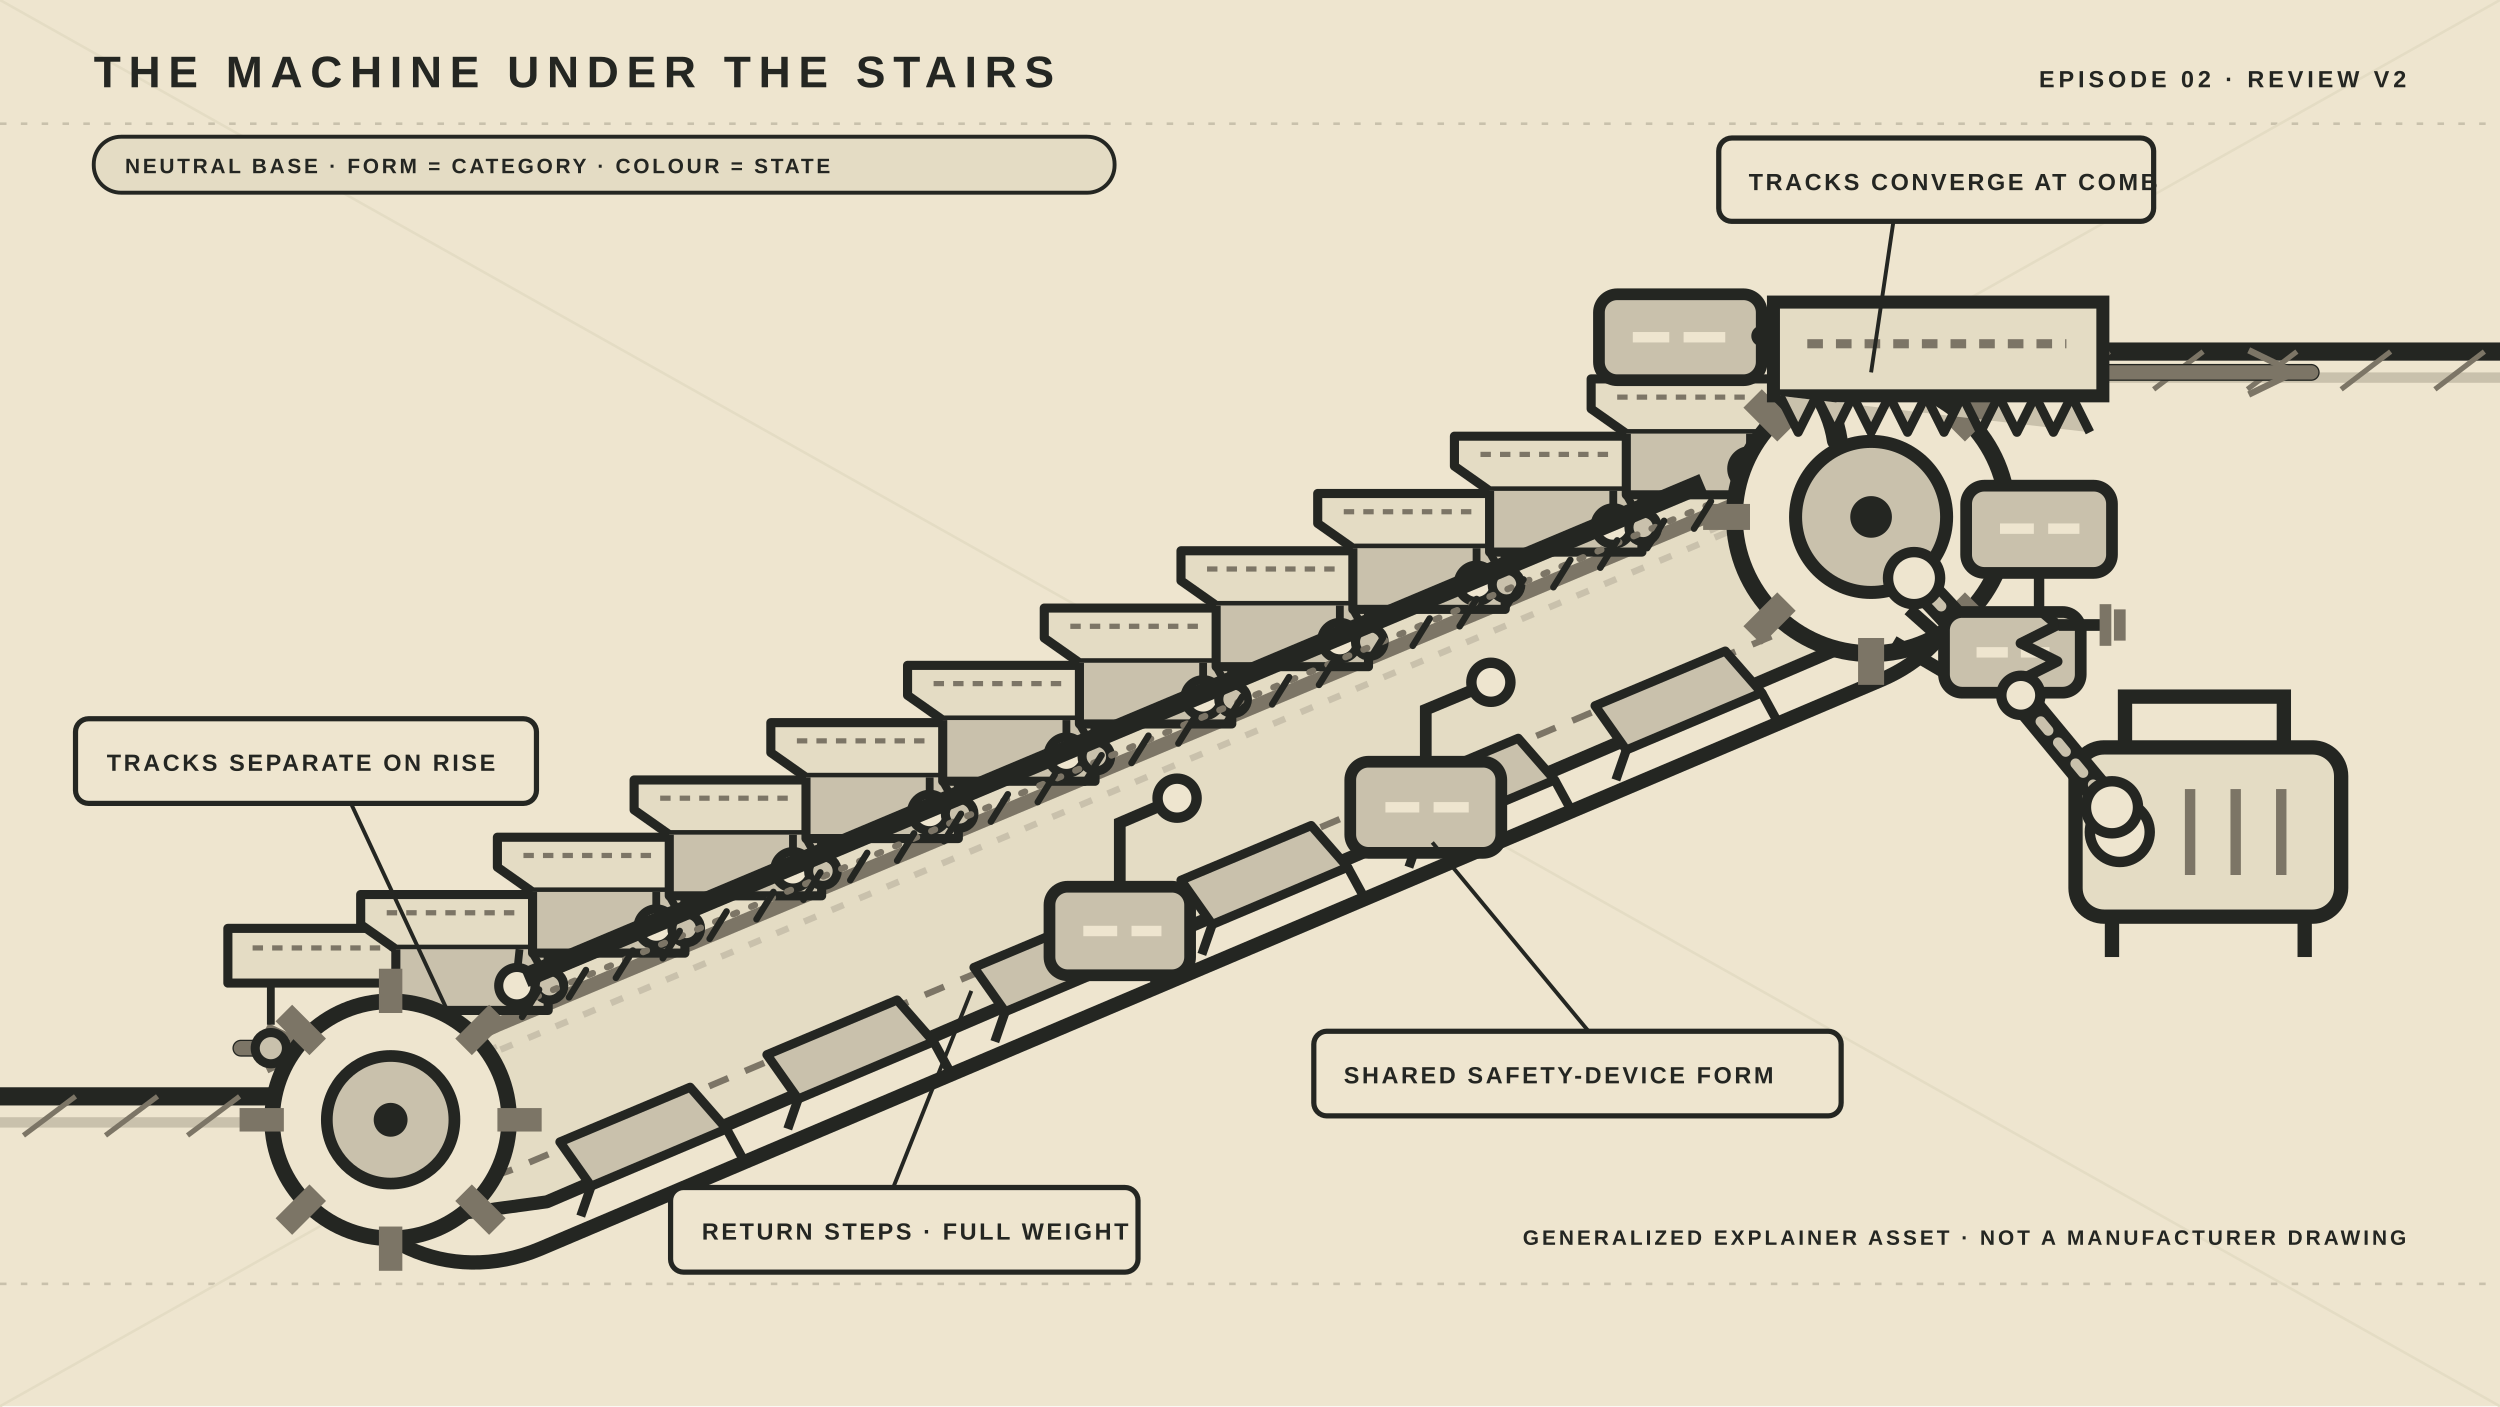
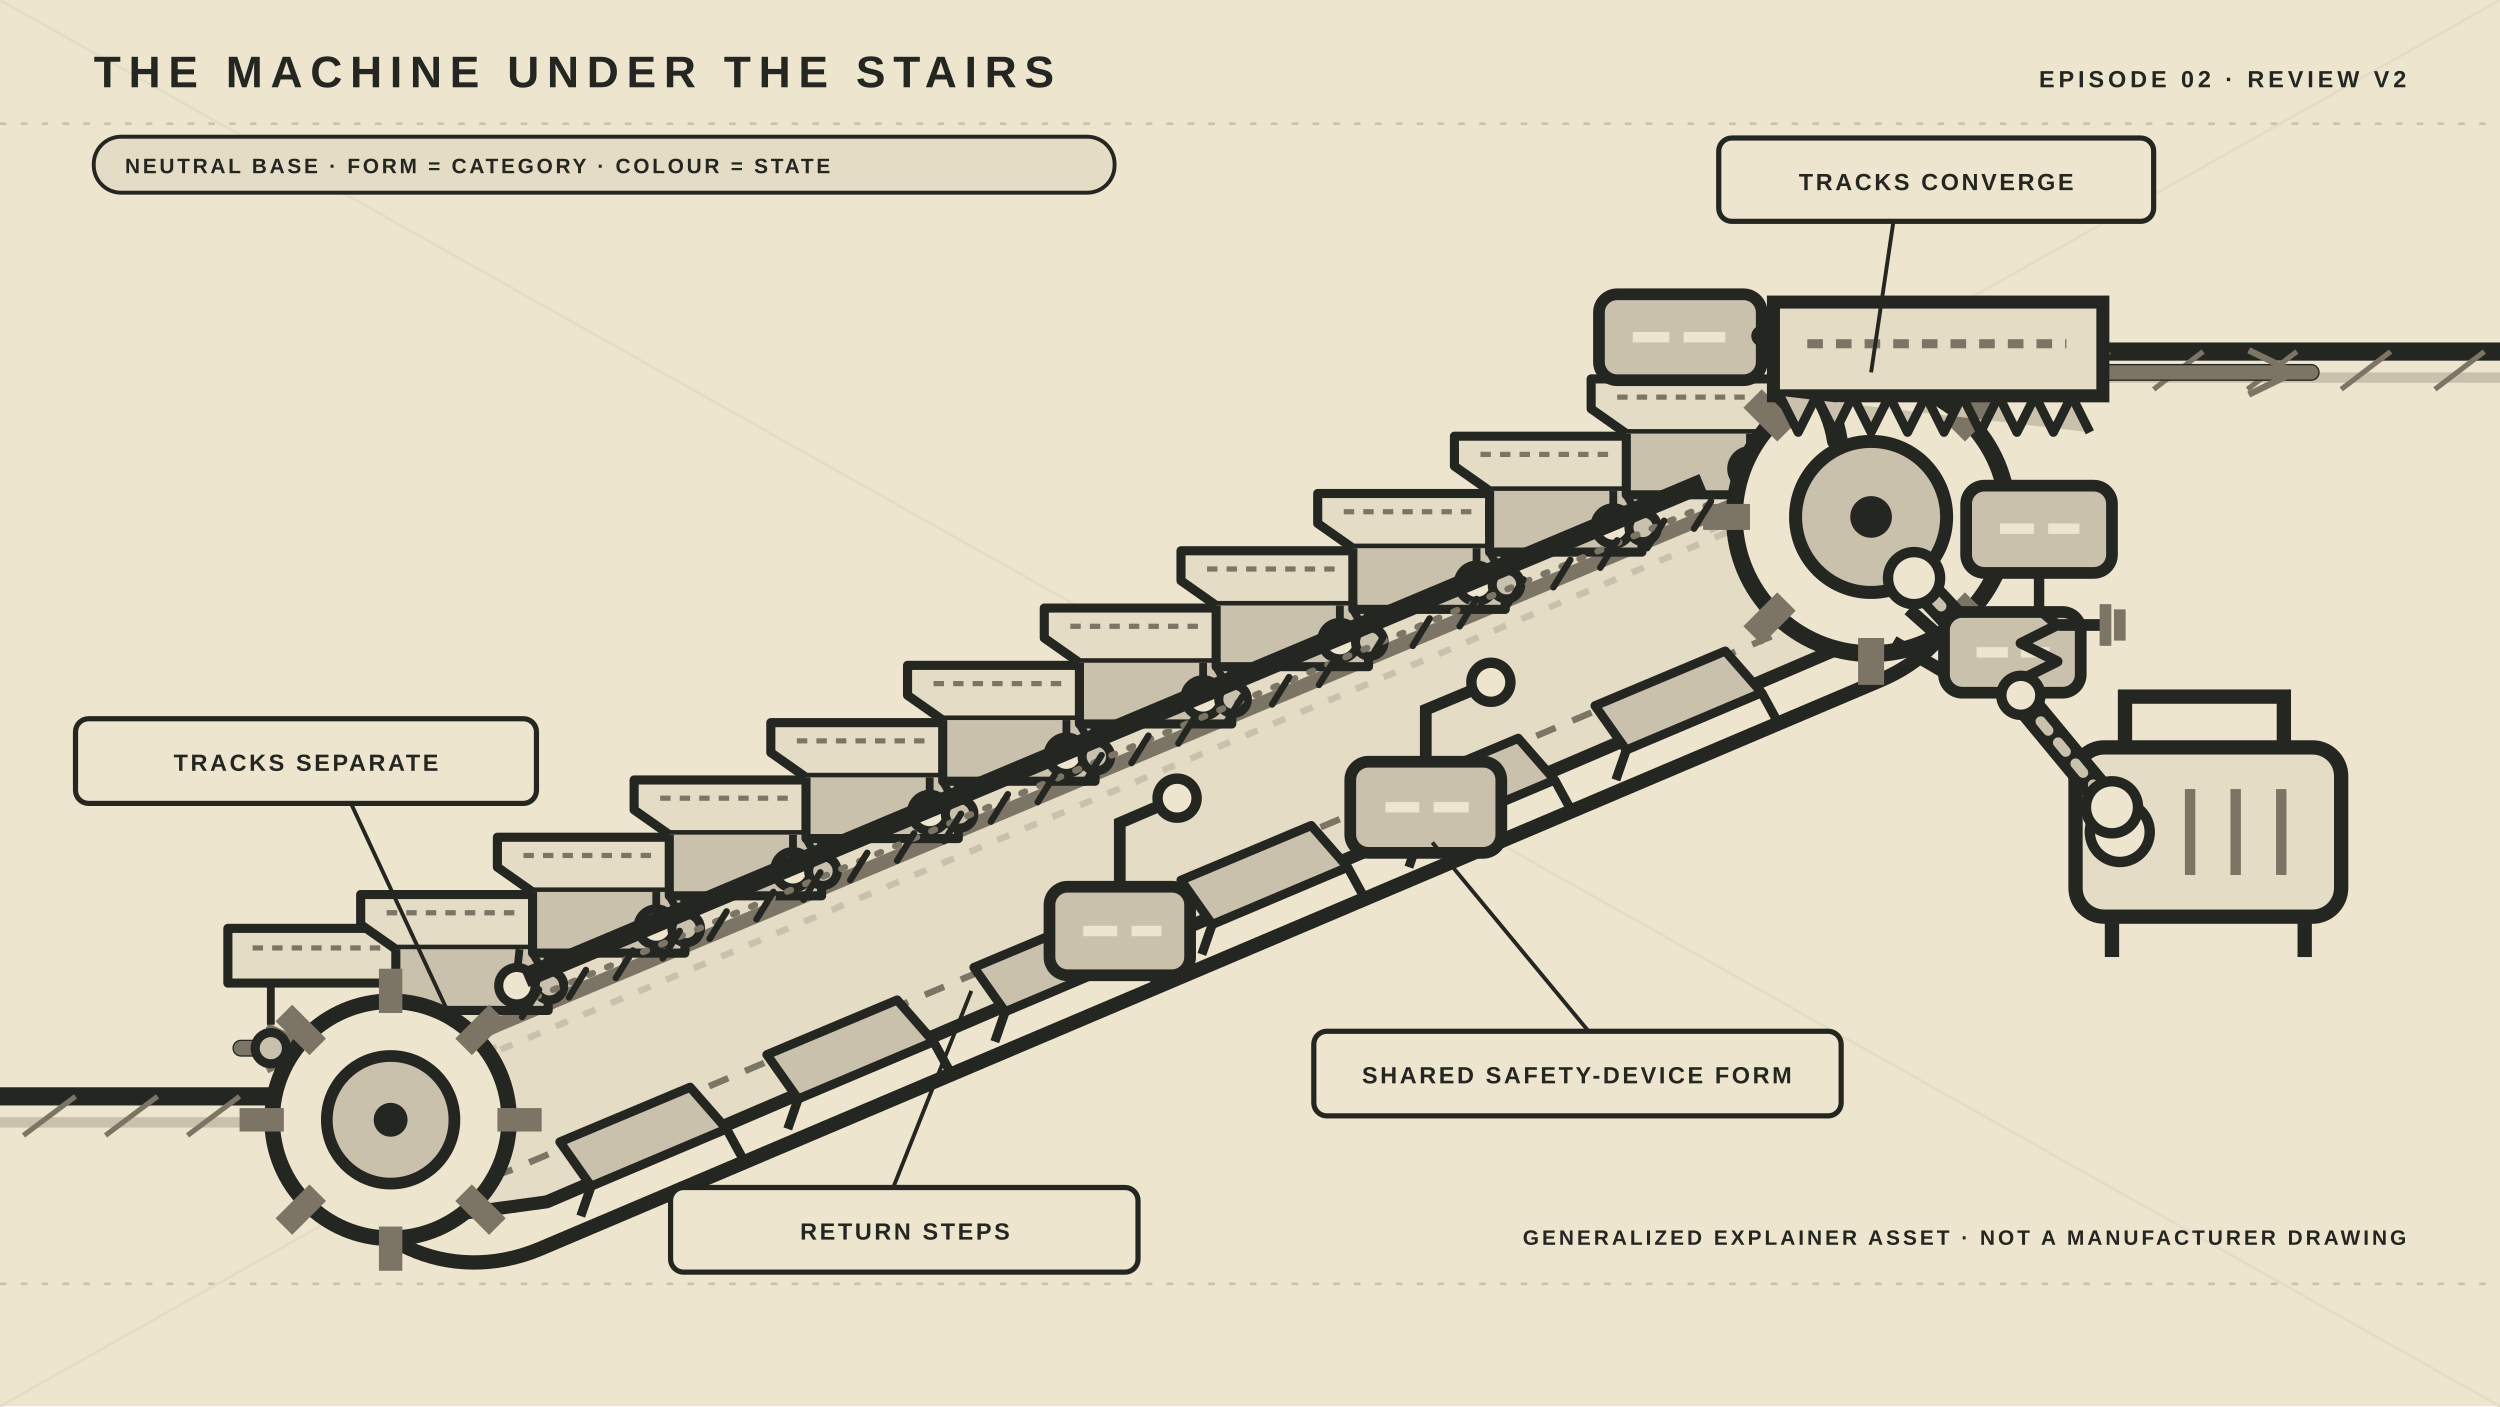
<svg xmlns="http://www.w3.org/2000/svg" viewBox="0 0 1920 1080" role="img" aria-labelledby="title description">
  <g id="review-background">
    <rect width="1920" height="1080" fill="#EEE5CF" />
    <path d="M0 95H1920M0 986H1920" fill="none" stroke="#C9C1AC" stroke-width="2" stroke-dasharray="5 11" />
    <path d="M0 0L1920 1080M1920 0L0 1080" fill="none" stroke="#E4DCC4" stroke-width="2" />
  </g>
  <g id="floor-datum" data-part-role="fixed-structure">
    <path d="M0 842H286L332 807" fill="none" stroke="#242622" stroke-width="14" />
    <path d="M0 862H282L340 818" fill="none" stroke="#C9C1AC" stroke-width="8" />
    <path d="M1409 298L1470 270H1920" fill="none" stroke="#242622" stroke-width="14" />
    <path d="M1421 314L1476 290H1920" fill="none" stroke="#C9C1AC" stroke-width="8" />
    <path d="M18 872L58 842M81 872L121 842M144 872L184 842M207 872L247 842M1510 299L1548 270M1582 299L1620 270M1654 299L1692 270M1726 299L1764 270M1798 299L1836 270M1870 299L1908 270" fill="none" stroke="#7C7566" stroke-width="4" />
  </g>
  <g id="skirt-panel" data-part-role="fixed-structure">
    <path d="M261 848L344 778L1372 346L1466 304L1522 366L1454 480L420 923L332 935Z" fill="#E4DCC4" stroke="#242622" stroke-width="10" stroke-linejoin="round" />
    <path d="M342 824L1390 382" fill="none" stroke="#C9C1AC" stroke-width="5" stroke-dasharray="10 13" />
  </g>
  <g id="step-loop" data-part-role="drive-path">
    <path d="M278 804C313 783 331 760 357 733L1329 325C1396 297 1460 319 1495 373C1531 430 1508 495 1445 522L415 959C344 989 271 952 252 888C240 848 247 824 278 804Z" fill="none" stroke="#242622" stroke-width="11" />
    <path d="M289 821C319 805 344 775 369 752L1338 344C1380 326 1418 340 1440 374C1462 410 1448 451 1407 469L394 898C356 914 316 895 305 861C298 843 298 834 289 821Z" fill="none" stroke="#7C7566" stroke-width="5" stroke-dasharray="16 14" />
  </g>
  <g id="front-track" data-part-role="fixed-guide">
    <path id="front-track-path" d="M185 805H270C310 805 329 777 358 737L1319 333C1360 316 1392 294 1460 286H1775" fill="none" stroke="#242622" stroke-width="13" stroke-linecap="round" stroke-linejoin="round" />
    <path d="M205 788L240 805L205 822M1727 269L1762 286L1727 303" fill="none" stroke="#7C7566" stroke-width="5" />
  </g>
  <g id="rear-track" data-part-role="fixed-guide">
    <path id="rear-track-path" d="M185 805H286C322 805 342 806 382 787L1338 385C1380 367 1409 307 1460 286H1775" fill="none" stroke="#7C7566" stroke-width="11" stroke-linecap="round" stroke-linejoin="round" />
    <path d="M208 838C270 835 324 829 383 803M1313 408C1383 379 1415 330 1462 303" fill="none" stroke="#C9C1AC" stroke-width="4" stroke-dasharray="8 9" />
  </g>
  <g id="steps" data-part-role="moving-assembly" fill="#E4DCC4" stroke="#242622" stroke-width="7" stroke-linejoin="round">
    <g id="step-01" data-step-zone="lower-landing">
      <path d="M175 713H324V755H175Z" />
      <path d="M194 728H306" fill="none" stroke="#7C7566" stroke-width="4" stroke-dasharray="8 7" />
      <path d="M208 755V787M296 755V787" fill="none" stroke="#242622" stroke-width="6" />
      <circle id="step-01-rear-wheel" data-anchor="rear-wheel" cx="208" cy="805" r="12" fill="#C9C1AC" />
      <circle id="step-01-front-wheel" data-anchor="front-wheel" cx="296" cy="805" r="15" fill="#EEE5CF" />
    </g>
    <g id="step-02" data-step-zone="lower-transition">
      <path d="M277 687H421V729H304L277 710Z" />
      <path d="M304 729V776H421V729" fill="#C9C1AC" />
      <path d="M297 701H402" fill="none" stroke="#7C7566" stroke-width="4" stroke-dasharray="8 7" />
      <path d="M304 776L313 790M399 729L397 748" fill="none" stroke="#242622" stroke-width="6" />
      <circle id="step-02-rear-wheel" data-anchor="rear-wheel" cx="317" cy="799" r="11" fill="#C9C1AC" />
      <circle id="step-02-front-wheel" data-anchor="front-wheel" cx="397" cy="757" r="14" fill="#EEE5CF" />
    </g>
    <g id="step-03" data-step-zone="incline">
      <path d="M382 643H526V685H409L382 666Z" />
      <path d="M409 685V732H526V685" fill="#C9C1AC" />
      <path d="M402 657H507" fill="none" stroke="#7C7566" stroke-width="4" stroke-dasharray="8 7" />
      <path d="M409 732L418 748M504 685V703" fill="none" stroke="#242622" stroke-width="6" />
      <circle id="step-03-rear-wheel" data-anchor="rear-wheel" cx="422" cy="757" r="11" fill="#C9C1AC" />
      <circle id="step-03-front-wheel" data-anchor="front-wheel" cx="504" cy="712" r="14" fill="#EEE5CF" />
    </g>
    <g id="step-04" data-step-zone="incline">
      <path d="M487 599H631V641H514L487 622Z" />
      <path d="M514 641V688H631V641" fill="#C9C1AC" />
      <path d="M507 613H612" fill="none" stroke="#7C7566" stroke-width="4" stroke-dasharray="8 7" />
      <path d="M514 688L523 704M609 641V659" fill="none" stroke="#242622" stroke-width="6" />
      <circle id="step-04-rear-wheel" data-anchor="rear-wheel" cx="527" cy="713" r="11" fill="#C9C1AC" />
      <circle id="step-04-front-wheel" data-anchor="front-wheel" cx="609" cy="668" r="14" fill="#EEE5CF" />
    </g>
    <g id="step-05" data-step-zone="incline">
      <path d="M592 555H736V597H619L592 578Z" />
      <path d="M619 597V644H736V597" fill="#C9C1AC" />
      <path d="M612 569H717" fill="none" stroke="#7C7566" stroke-width="4" stroke-dasharray="8 7" />
      <path d="M619 644L628 660M714 597V615" fill="none" stroke="#242622" stroke-width="6" />
      <circle id="step-05-rear-wheel" data-anchor="rear-wheel" cx="632" cy="669" r="11" fill="#C9C1AC" />
      <circle id="step-05-front-wheel" data-anchor="front-wheel" cx="714" cy="624" r="14" fill="#EEE5CF" />
    </g>
    <g id="step-06" data-step-zone="incline">
      <path d="M697 511H841V553H724L697 534Z" />
      <path d="M724 553V600H841V553" fill="#C9C1AC" />
      <path d="M717 525H822" fill="none" stroke="#7C7566" stroke-width="4" stroke-dasharray="8 7" />
      <path d="M724 600L733 616M819 553V571" fill="none" stroke="#242622" stroke-width="6" />
      <circle id="step-06-rear-wheel" data-anchor="rear-wheel" cx="737" cy="625" r="11" fill="#C9C1AC" />
      <circle id="step-06-front-wheel" data-anchor="front-wheel" cx="819" cy="580" r="14" fill="#EEE5CF" />
    </g>
    <g id="step-07" data-step-zone="incline">
      <path d="M802 467H946V509H829L802 490Z" />
      <path d="M829 509V556H946V509" fill="#C9C1AC" />
      <path d="M822 481H927" fill="none" stroke="#7C7566" stroke-width="4" stroke-dasharray="8 7" />
      <path d="M829 556L838 572M924 509V527" fill="none" stroke="#242622" stroke-width="6" />
      <circle id="step-07-rear-wheel" data-anchor="rear-wheel" cx="842" cy="581" r="11" fill="#C9C1AC" />
      <circle id="step-07-front-wheel" data-anchor="front-wheel" cx="924" cy="536" r="14" fill="#EEE5CF" />
    </g>
    <g id="step-08" data-step-zone="incline">
      <path d="M907 423H1051V465H934L907 446Z" />
      <path d="M934 465V512H1051V465" fill="#C9C1AC" />
      <path d="M927 437H1032" fill="none" stroke="#7C7566" stroke-width="4" stroke-dasharray="8 7" />
      <path d="M934 512L943 528M1029 465V483" fill="none" stroke="#242622" stroke-width="6" />
      <circle id="step-08-rear-wheel" data-anchor="rear-wheel" cx="947" cy="537" r="11" fill="#C9C1AC" />
      <circle id="step-08-front-wheel" data-anchor="front-wheel" cx="1029" cy="492" r="14" fill="#EEE5CF" />
    </g>
    <g id="step-09" data-step-zone="incline">
      <path d="M1012 379H1156V421H1039L1012 402Z" />
      <path d="M1039 421V468H1156V421" fill="#C9C1AC" />
      <path d="M1032 393H1137" fill="none" stroke="#7C7566" stroke-width="4" stroke-dasharray="8 7" />
      <path d="M1039 468L1048 484M1134 421V439" fill="none" stroke="#242622" stroke-width="6" />
      <circle id="step-09-rear-wheel" data-anchor="rear-wheel" cx="1052" cy="493" r="11" fill="#C9C1AC" />
      <circle id="step-09-front-wheel" data-anchor="front-wheel" cx="1134" cy="448" r="14" fill="#EEE5CF" />
    </g>
    <g id="step-10" data-step-zone="upper-transition">
      <path d="M1117 335H1261V377H1144L1117 358Z" />
      <path d="M1144 377V424H1261V377" fill="#C9C1AC" />
      <path d="M1137 349H1242" fill="none" stroke="#7C7566" stroke-width="4" stroke-dasharray="8 7" />
      <path d="M1144 424L1153 440M1239 377V395" fill="none" stroke="#242622" stroke-width="6" />
      <circle id="step-10-rear-wheel" data-anchor="rear-wheel" cx="1157" cy="449" r="11" fill="#C9C1AC" />
      <circle id="step-10-front-wheel" data-anchor="front-wheel" cx="1239" cy="404" r="14" fill="#EEE5CF" />
    </g>
    <g id="step-11" data-step-zone="upper-transition">
      <path d="M1222 291H1366V333H1249L1222 314Z" />
      <path d="M1249 333V380H1366V333" fill="#C9C1AC" />
      <path d="M1242 305H1347" fill="none" stroke="#7C7566" stroke-width="4" stroke-dasharray="8 7" />
      <path d="M1249 380L1258 396M1344 333V351" fill="none" stroke="#242622" stroke-width="6" />
      <circle id="step-11-rear-wheel" data-anchor="rear-wheel" cx="1262" cy="405" r="11" fill="#C9C1AC" />
      <circle id="step-11-front-wheel" data-anchor="front-wheel" cx="1344" cy="360" r="14" fill="#EEE5CF" />
    </g>
    <g id="return-steps" data-step-zone="return" fill="#C9C1AC" stroke="#242622" stroke-width="7">
      <g id="return-step-01">
        <path d="M430 877L530 835L558 867L454 911Z" />
        <path d="M454 911L446 934M558 867L570 889" fill="none" />
      </g>
      <g id="return-step-02">
        <path d="M589 810L689 768L717 800L613 844Z" />
        <path d="M613 844L605 867M717 800L729 822" fill="none" />
      </g>
      <g id="return-step-03">
        <path d="M748 743L848 701L876 733L772 777Z" />
        <path d="M772 777L764 800M876 733L888 755" fill="none" />
      </g>
      <g id="return-step-04">
        <path d="M907 676L1007 634L1035 666L931 710Z" />
        <path d="M931 710L923 733M1035 666L1047 688" fill="none" />
      </g>
      <g id="return-step-05">
        <path d="M1066 609L1166 567L1194 599L1090 643Z" />
        <path d="M1090 643L1082 666M1194 599L1206 621" fill="none" />
      </g>
      <g id="return-step-06">
        <path d="M1225 542L1325 500L1353 532L1249 576Z" />
        <path d="M1249 576L1241 599M1353 532L1365 554" fill="none" />
      </g>
    </g>
  </g>
  <g id="return-sprocket" data-part-role="drive">
    <circle cx="300" cy="860" r="91" fill="#EEE5CF" stroke="#242622" stroke-width="12" />
    <path d="M300 744V778M300 942V976M184 860H218M382 860H416M218 778L244 804M356 916L382 942M218 942L244 916M356 804L382 778" fill="none" stroke="#7C7566" stroke-width="18" />
    <circle cx="300" cy="860" r="49" fill="#C9C1AC" stroke="#242622" stroke-width="9" />
    <circle cx="300" cy="860" r="13" fill="#242622" />
  </g>
  <g id="drive-sprocket" data-part-role="drive">
    <circle cx="1437" cy="397" r="105" fill="#EEE5CF" stroke="#242622" stroke-width="13" />
    <path d="M1437 268V304M1437 490V526M1308 397H1344M1530 397H1566M1346 306L1372 332M1502 462L1528 488M1346 488L1372 462M1502 332L1528 306" fill="none" stroke="#7C7566" stroke-width="20" />
    <circle cx="1437" cy="397" r="58" fill="#C9C1AC" stroke="#242622" stroke-width="10" />
    <circle cx="1437" cy="397" r="16" fill="#242622" />
  </g>
  <g id="motor" data-part-role="drive">
    <rect x="1594" y="574" width="204" height="130" rx="22" fill="#E4DCC4" stroke="#242622" stroke-width="11" />
    <path d="M1632 574V535H1754V574M1622 704V735M1770 704V735" fill="none" stroke="#242622" stroke-width="11" />
    <circle cx="1628" cy="639" r="23" fill="#EEE5CF" stroke="#242622" stroke-width="8" />
    <path d="M1682 606V672M1717 606V672M1752 606V672" fill="none" stroke="#7C7566" stroke-width="8" />
  </g>
  <g id="main-drive-chain" data-part-role="drive">
    <path d="M1470 444C1519 493 1564 551 1622 620" fill="none" stroke="#242622" stroke-width="23" stroke-linecap="round" />
    <path d="M1470 444C1519 493 1564 551 1622 620" fill="none" stroke="#C9C1AC" stroke-width="8" stroke-dasharray="9 12" stroke-linecap="round" />
    <circle cx="1470" cy="444" r="20" fill="#EEE5CF" stroke="#242622" stroke-width="8" />
    <circle cx="1622" cy="620" r="20" fill="#EEE5CF" stroke="#242622" stroke-width="8" />
  </g>
  <g id="normal-brake" data-part-role="safety-device">
    <rect x="1493" y="470" width="105" height="62" rx="14" fill="#C9C1AC" stroke="#242622" stroke-width="9" />
    <path d="M1518 501H1542M1552 501H1574" fill="none" stroke="#EEE5CF" stroke-width="8" />
    <path d="M1493 492L1466 468M1493 516L1454 493" fill="none" stroke="#242622" stroke-width="10" />
  </g>
  <g id="auxiliary-brake" data-part-role="safety-device">
    <rect x="1228" y="226" width="125" height="66" rx="14" fill="#C9C1AC" stroke="#242622" stroke-width="9" />
    <path d="M1254 259H1282M1293 259H1325" fill="none" stroke="#EEE5CF" stroke-width="8" />
    <path d="M1353 258C1388 280 1407 311 1411 338" fill="none" stroke="#242622" stroke-width="16" stroke-linecap="round" />
    <path d="M1368 272L1396 245M1394 301L1421 276" fill="none" stroke="#7C7566" stroke-width="10" />
  </g>
  <g id="broken-chain-device" data-part-role="safety-device">
    <rect x="1510" y="373" width="112" height="67" rx="14" fill="#C9C1AC" stroke="#242622" stroke-width="9" />
    <path d="M1536 406H1562M1573 406H1597" fill="none" stroke="#EEE5CF" stroke-width="8" />
    <path d="M1566 440V468L1580 480L1552 494L1580 508L1552 522" fill="none" stroke="#242622" stroke-width="8" stroke-linejoin="round" />
    <circle cx="1552" cy="534" r="15" fill="#EEE5CF" stroke="#242622" stroke-width="8" />
    <path d="M1581 480H1617" fill="none" stroke="#242622" stroke-width="9" />
    <path d="M1617 464V496M1628 468V492" fill="none" stroke="#7C7566" stroke-width="9" />
  </g>
  <g id="comb-plate" data-part-role="fixed-guide">
    <path d="M1362 232H1615V304H1362Z" fill="#E4DCC4" stroke="#242622" stroke-width="10" />
    <path d="M1367 304L1381 332L1395 304L1409 332L1423 304L1437 332L1451 304L1465 332L1479 304L1493 332L1507 304L1521 332L1535 304L1549 332L1563 304L1577 332L1591 304L1605 332" fill="#C9C1AC" stroke="#242622" stroke-width="7" stroke-linejoin="round" />
    <path d="M1388 264H1587" fill="none" stroke="#7C7566" stroke-width="7" stroke-dasharray="12 10" />
  </g>
  <g id="brush" data-part-role="fixed-warning-form">
    <path d="M403 751L1308 371" fill="none" stroke="#242622" stroke-width="15" />
    <path d="M411 766L1316 386" fill="none" stroke="#7C7566" stroke-width="5" stroke-dasharray="3 12" stroke-linecap="round" />
    <path d="M414 760L401 781M450 745L437 766M486 730L473 751M522 715L509 736M558 700L545 721M594 685L581 706M630 670L617 691M666 655L653 676M702 640L689 661M738 625L725 646M774 610L761 631M810 595L797 616M846 580L833 601M882 565L869 586M918 550L905 571M954 535L941 556M990 520L977 541M1026 505L1013 526M1062 490L1049 511M1098 475L1085 496M1134 460L1121 481M1170 445L1157 466M1206 430L1193 451M1242 415L1229 436M1278 400L1265 421M1314 385L1301 406" fill="none" stroke="#242622" stroke-width="5" stroke-linecap="round" />
  </g>
  <g id="step-sag-device" data-part-role="safety-device">
    <rect x="806" y="681" width="108" height="68" rx="14" fill="#C9C1AC" stroke="#242622" stroke-width="9" />
    <path d="M832 715H858M869 715H892" fill="none" stroke="#EEE5CF" stroke-width="8" />
    <path d="M860 681V632L902 614" fill="none" stroke="#242622" stroke-width="9" />
    <circle cx="904" cy="613" r="15" fill="#EEE5CF" stroke="#242622" stroke-width="8" />
  </g>
  <g id="missing-step-device" data-part-role="safety-device">
    <rect x="1037" y="585" width="116" height="70" rx="14" fill="#C9C1AC" stroke="#242622" stroke-width="9" />
    <path d="M1064 620H1090M1101 620H1128" fill="none" stroke="#EEE5CF" stroke-width="8" />
    <path d="M1095 585V545L1143 525" fill="none" stroke="#242622" stroke-width="9" />
    <circle cx="1145" cy="524" r="15" fill="#EEE5CF" stroke="#242622" stroke-width="8" />
  </g>
  <g id="labels-components" font-family="Arial, Helvetica, sans-serif" fill="#242622" font-size="18" font-weight="800" letter-spacing="2">
    <path d="M270 618L344 777" fill="none" stroke="#242622" stroke-width="3" />
    <rect x="58" y="552" width="354" height="65" rx="10" fill="#EEE5CF" stroke="#242622" stroke-width="4" />
-     <text x="82" y="592">TRACKS SEPARATE ON RISE</text>
+     <text x="235" y="592" text-anchor="middle">TRACKS SEPARATE</text>
    <path d="M1454 171L1437 286" fill="none" stroke="#242622" stroke-width="3" />
    <rect x="1320" y="106" width="334" height="64" rx="10" fill="#EEE5CF" stroke="#242622" stroke-width="4" />
-     <text x="1343" y="146">TRACKS CONVERGE AT COMB</text>
+     <text x="1487" y="146" text-anchor="middle">TRACKS CONVERGE</text>
    <path d="M1220 792L1100 647" fill="none" stroke="#242622" stroke-width="3" />
    <rect x="1009" y="792" width="405" height="65" rx="10" fill="#EEE5CF" stroke="#242622" stroke-width="4" />
-     <text x="1032" y="832">SHARED SAFETY-DEVICE FORM</text>
+     <text x="1211" y="832" text-anchor="middle">SHARED SAFETY-DEVICE FORM</text>
    <path d="M686 912L746 761" fill="none" stroke="#242622" stroke-width="3" />
    <rect x="515" y="912" width="359" height="65" rx="10" fill="#EEE5CF" stroke="#242622" stroke-width="4" />
-     <text x="539" y="952">RETURN STEPS · FULL WEIGHT</text>
+     <text x="695" y="952" text-anchor="middle">RETURN STEPS</text>
  </g>
  <g id="labels-review" font-family="Arial, Helvetica, sans-serif" fill="#242622">
    <text x="72" y="67" font-size="34" font-weight="800" letter-spacing="6">THE MACHINE UNDER THE STAIRS</text>
    <text x="1848" y="67" text-anchor="end" font-size="18" font-weight="700" letter-spacing="3">EPISODE 02 · REVIEW V2</text>
    <rect x="72" y="105" width="784" height="43" rx="21" fill="#E4DCC4" stroke="#242622" stroke-width="3" />
    <text x="96" y="133" font-size="16" font-weight="800" letter-spacing="2.1">NEUTRAL BASE · FORM = CATEGORY · COLOUR = STATE</text>
    <text x="1848" y="956" text-anchor="end" font-size="16" font-weight="700" letter-spacing="2.3">GENERALIZED EXPLAINER ASSET · NOT A MANUFACTURER DRAWING</text>
  </g>
</svg>
